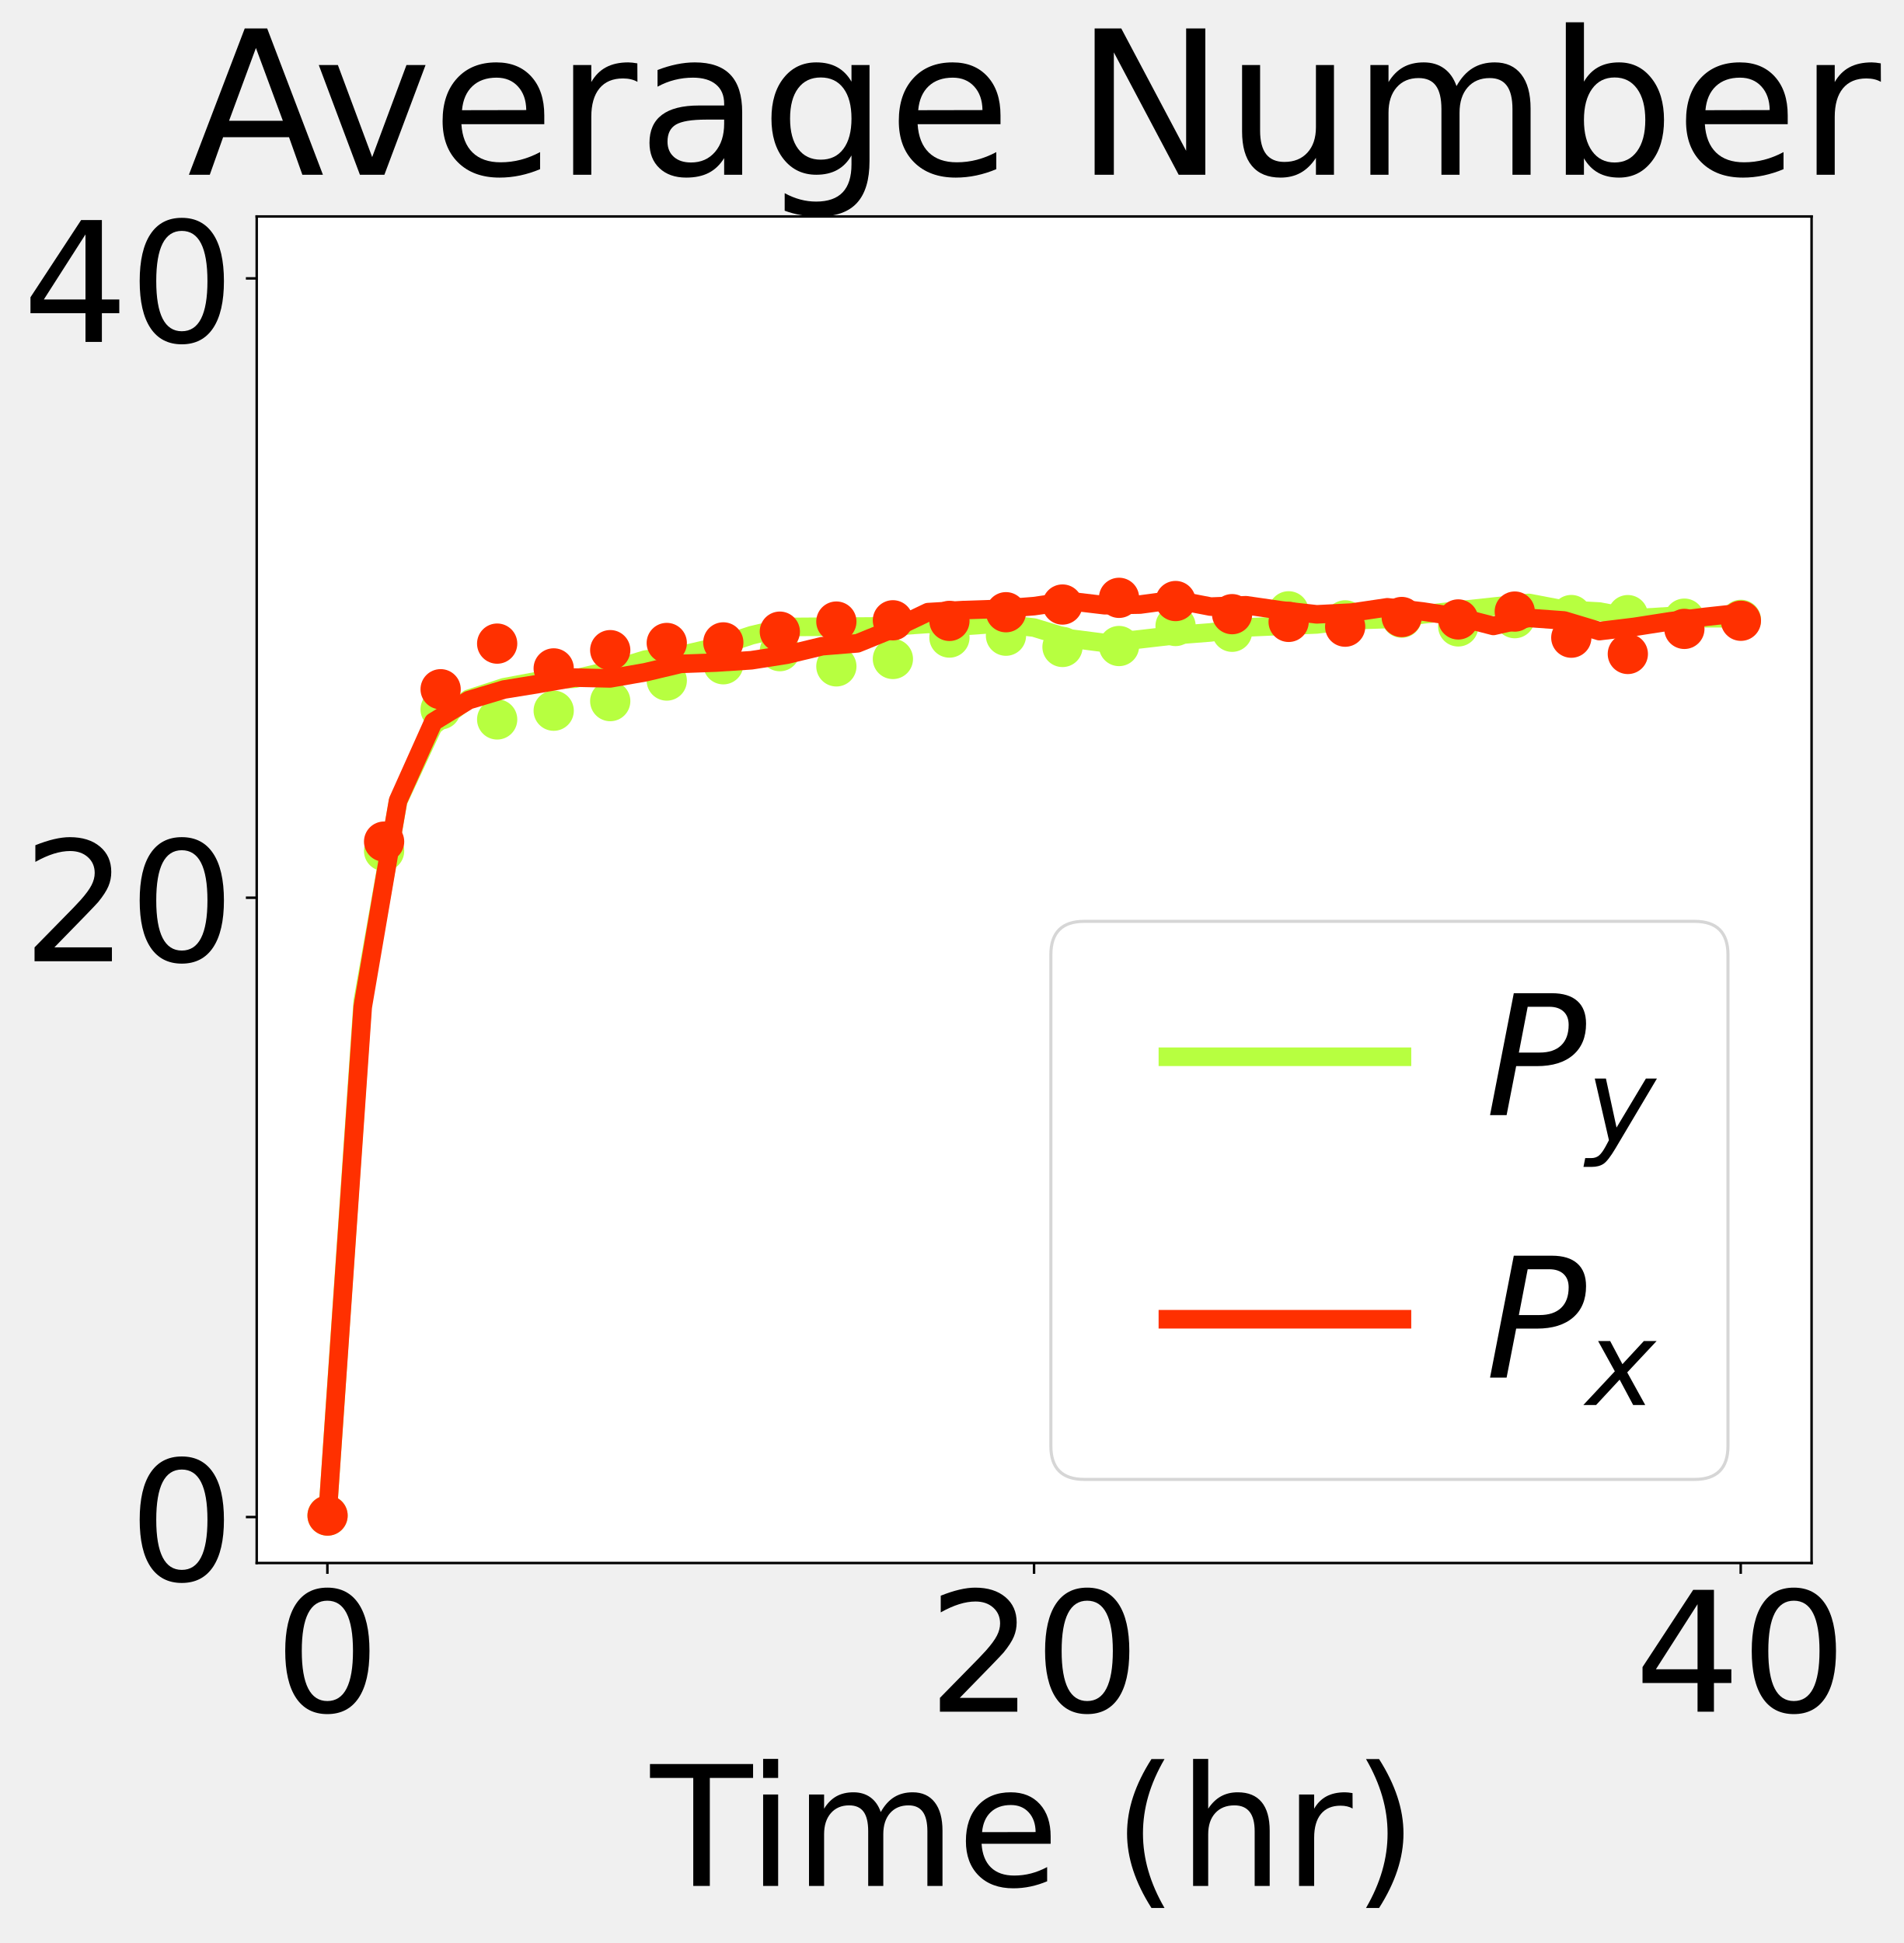
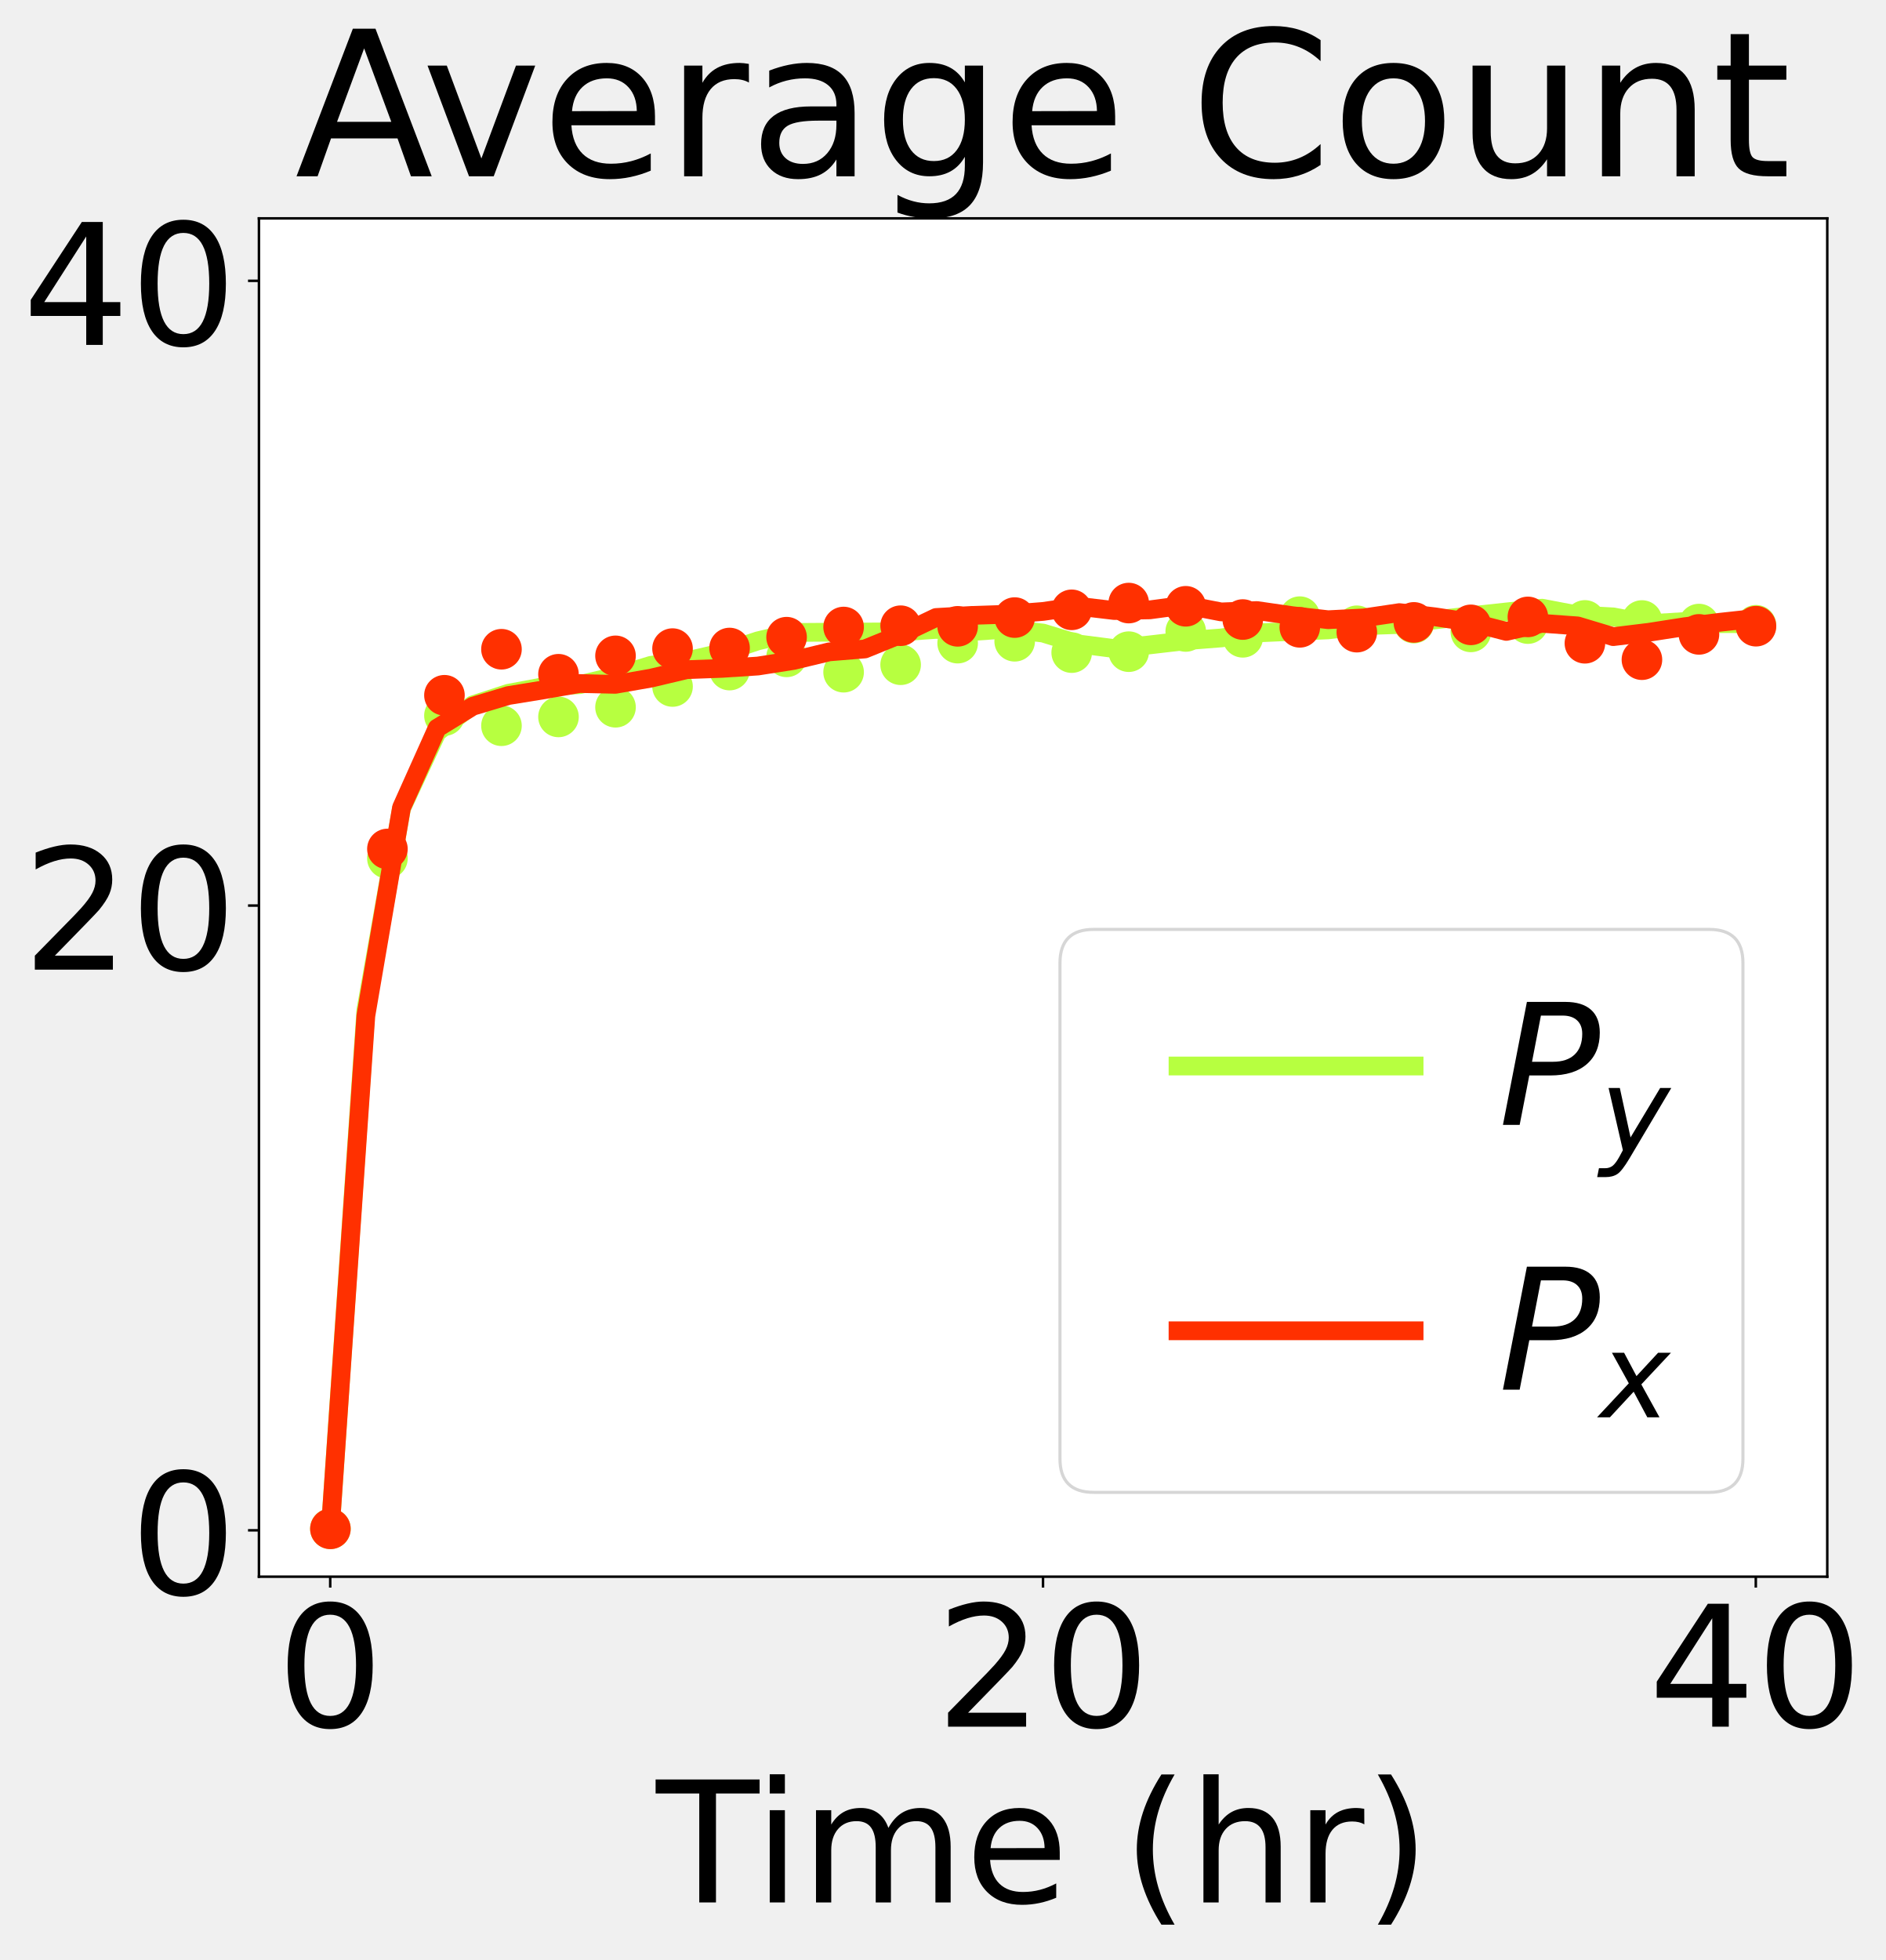
- <svg xmlns="http://www.w3.org/2000/svg" xmlns:xlink="http://www.w3.org/1999/xlink" height="627.518pt" version="1.1" viewBox="0 0 614.722 627.518" width="614.722pt">
+ <svg xmlns="http://www.w3.org/2000/svg" xmlns:xlink="http://www.w3.org/1999/xlink" height="627.518pt" version="1.1" viewBox="0 0 603.788 627.518" width="603.788pt">
  <defs>
    <style type="text/css">*{stroke-linecap:butt;stroke-linejoin:round;}</style>
  </defs>
  <g id="figure_1">
    <g id="patch_1">
-       <path d="M 0 627.518  L 614.722 627.518  L 614.722 0  L 0 0  z " style="fill:none;" />
+       <path d="M 0 627.518  L 603.788 627.518  L 603.788 0  L 0 0  z " style="fill:none;" />
    </g>
    <g id="axes_1">
      <g id="patch_2">
        <path d="M 82.915 504.794  L 585.115 504.794  L 585.115 69.914  L 82.915 69.914  z " style="fill:#ffffff;" />
      </g>
      <g id="matplotlib.axis_1">
        <g id="xtick_1">
          <g id="line2d_1">
            <defs>
-               <path d="M 0 0  L 0 3.5  " id="m47578019c1" style="stroke:#000000;stroke-width:0.8;" />
-             </defs>
-             <g>
-               <use style="stroke:#000000;stroke-width:0.8;" x="105.742" xlink:href="#m47578019c1" y="504.794" />
+               <path d="M 0 0  L 0 3.5  " id="mc4b5ff4f6b" style="stroke:#000000;stroke-width:0.8;" />
+             </defs>
+             <g>
+               <use style="stroke:#000000;stroke-width:0.8;" x="105.742" xlink:href="#mc4b5ff4f6b" y="504.794" />
            </g>
          </g>
          <g id="text_1">
            <g transform="translate(88.56352 552.8258)scale(0.54 -0.54)">
              <defs>
                <path d="M 31.781 66.406  Q 24.172 66.406 20.328 58.906  Q 16.5 51.422 16.5 36.375  Q 16.5 21.391 20.328 13.891  Q 24.172 6.391 31.781 6.391  Q 39.453 6.391 43.281 13.891  Q 47.125 21.391 47.125 36.375  Q 47.125 51.422 43.281 58.906  Q 39.453 66.406 31.781 66.406  z M 31.781 74.219  Q 44.047 74.219 50.516 64.516  Q 56.984 54.828 56.984 36.375  Q 56.984 17.969 50.516 8.266  Q 44.047 -1.422 31.781 -1.422  Q 19.531 -1.422 13.062 8.266  Q 6.594 17.969 6.594 36.375  Q 6.594 54.828 13.062 64.516  Q 19.531 74.219 31.781 74.219  z " id="DejaVuSans-48" />
              </defs>
              <use xlink:href="#DejaVuSans-48" />
            </g>
          </g>
        </g>
        <g id="xtick_2">
          <g id="line2d_2">
            <g>
-               <use style="stroke:#000000;stroke-width:0.8;" x="333.986" xlink:href="#m47578019c1" y="504.794" />
+               <use style="stroke:#000000;stroke-width:0.8;" x="333.986" xlink:href="#mc4b5ff4f6b" y="504.794" />
            </g>
          </g>
          <g id="text_2">
            <g transform="translate(299.629 552.8258)scale(0.54 -0.54)">
              <defs>
                <path d="M 19.188 8.297  L 53.609 8.297  L 53.609 0  L 7.328 0  L 7.328 8.297  Q 12.938 14.109 22.625 23.891  Q 32.328 33.688 34.812 36.531  Q 39.547 41.844 41.422 45.531  Q 43.312 49.219 43.312 52.781  Q 43.312 58.594 39.234 62.25  Q 35.156 65.922 28.609 65.922  Q 23.969 65.922 18.812 64.312  Q 13.672 62.703 7.812 59.422  L 7.812 69.391  Q 13.766 71.781 18.938 73  Q 24.125 74.219 28.422 74.219  Q 39.75 74.219 46.484 68.547  Q 53.219 62.891 53.219 53.422  Q 53.219 48.922 51.531 44.891  Q 49.859 40.875 45.406 35.406  Q 44.188 33.984 37.641 27.219  Q 31.109 20.453 19.188 8.297  z " id="DejaVuSans-50" />
              </defs>
              <use xlink:href="#DejaVuSans-50" />
              <use x="63.623" xlink:href="#DejaVuSans-48" />
            </g>
          </g>
        </g>
        <g id="xtick_3">
          <g id="line2d_3">
            <g>
-               <use style="stroke:#000000;stroke-width:0.8;" x="562.231" xlink:href="#m47578019c1" y="504.794" />
+               <use style="stroke:#000000;stroke-width:0.8;" x="562.231" xlink:href="#mc4b5ff4f6b" y="504.794" />
            </g>
          </g>
          <g id="text_3">
            <g transform="translate(527.8732 552.8258)scale(0.54 -0.54)">
              <defs>
                <path d="M 37.797 64.312  L 12.891 25.391  L 37.797 25.391  z M 35.203 72.906  L 47.609 72.906  L 47.609 25.391  L 58.016 25.391  L 58.016 17.188  L 47.609 17.188  L 47.609 0  L 37.797 0  L 37.797 17.188  L 4.891 17.188  L 4.891 26.703  z " id="DejaVuSans-52" />
              </defs>
              <use xlink:href="#DejaVuSans-52" />
              <use x="63.623" xlink:href="#DejaVuSans-48" />
            </g>
          </g>
        </g>
        <g id="text_4">
          <g transform="translate(210.0934 609.0877)scale(0.54 -0.54)">
            <defs>
              <path d="M -0.297 72.906  L 61.375 72.906  L 61.375 64.594  L 35.5 64.594  L 35.5 0  L 25.594 0  L 25.594 64.594  L -0.297 64.594  z " id="DejaVuSans-84" />
              <path d="M 9.422 54.688  L 18.406 54.688  L 18.406 0  L 9.422 0  z M 9.422 75.984  L 18.406 75.984  L 18.406 64.594  L 9.422 64.594  z " id="DejaVuSans-105" />
              <path d="M 52 44.188  Q 55.375 50.25 60.062 53.125  Q 64.75 56 71.094 56  Q 79.641 56 84.281 50.016  Q 88.922 44.047 88.922 33.016  L 88.922 0  L 79.891 0  L 79.891 32.719  Q 79.891 40.578 77.094 44.375  Q 74.312 48.188 68.609 48.188  Q 61.625 48.188 57.562 43.547  Q 53.516 38.922 53.516 30.906  L 53.516 0  L 44.484 0  L 44.484 32.719  Q 44.484 40.625 41.703 44.406  Q 38.922 48.188 33.109 48.188  Q 26.219 48.188 22.156 43.531  Q 18.109 38.875 18.109 30.906  L 18.109 0  L 9.078 0  L 9.078 54.688  L 18.109 54.688  L 18.109 46.188  Q 21.188 51.219 25.484 53.609  Q 29.781 56 35.688 56  Q 41.656 56 45.828 52.969  Q 50 49.953 52 44.188  z " id="DejaVuSans-109" />
              <path d="M 56.203 29.594  L 56.203 25.203  L 14.891 25.203  Q 15.484 15.922 20.484 11.062  Q 25.484 6.203 34.422 6.203  Q 39.594 6.203 44.453 7.469  Q 49.312 8.734 54.109 11.281  L 54.109 2.781  Q 49.266 0.734 44.188 -0.344  Q 39.109 -1.422 33.891 -1.422  Q 20.797 -1.422 13.156 6.188  Q 5.516 13.812 5.516 26.812  Q 5.516 40.234 12.766 48.109  Q 20.016 56 32.328 56  Q 43.359 56 49.781 48.891  Q 56.203 41.797 56.203 29.594  z M 47.219 32.234  Q 47.125 39.594 43.094 43.984  Q 39.062 48.391 32.422 48.391  Q 24.906 48.391 20.391 44.141  Q 15.875 39.891 15.188 32.172  z " id="DejaVuSans-101" />
              <path id="DejaVuSans-32" />
              <path d="M 31 75.875  Q 24.469 64.656 21.281 53.656  Q 18.109 42.672 18.109 31.391  Q 18.109 20.125 21.312 9.062  Q 24.516 -2 31 -13.188  L 23.188 -13.188  Q 15.875 -1.703 12.234 9.375  Q 8.594 20.453 8.594 31.391  Q 8.594 42.281 12.203 53.312  Q 15.828 64.359 23.188 75.875  z " id="DejaVuSans-40" />
              <path d="M 54.891 33.016  L 54.891 0  L 45.906 0  L 45.906 32.719  Q 45.906 40.484 42.875 44.328  Q 39.844 48.188 33.797 48.188  Q 26.516 48.188 22.312 43.547  Q 18.109 38.922 18.109 30.906  L 18.109 0  L 9.078 0  L 9.078 75.984  L 18.109 75.984  L 18.109 46.188  Q 21.344 51.125 25.703 53.562  Q 30.078 56 35.797 56  Q 45.219 56 50.047 50.172  Q 54.891 44.344 54.891 33.016  z " id="DejaVuSans-104" />
              <path d="M 41.109 46.297  Q 39.594 47.172 37.812 47.578  Q 36.031 48 33.891 48  Q 26.266 48 22.188 43.047  Q 18.109 38.094 18.109 28.812  L 18.109 0  L 9.078 0  L 9.078 54.688  L 18.109 54.688  L 18.109 46.188  Q 20.953 51.172 25.484 53.578  Q 30.031 56 36.531 56  Q 37.453 56 38.578 55.875  Q 39.703 55.766 41.062 55.516  z " id="DejaVuSans-114" />
              <path d="M 8.016 75.875  L 15.828 75.875  Q 23.141 64.359 26.781 53.312  Q 30.422 42.281 30.422 31.391  Q 30.422 20.453 26.781 9.375  Q 23.141 -1.703 15.828 -13.188  L 8.016 -13.188  Q 14.5 -2 17.703 9.062  Q 20.906 20.125 20.906 31.391  Q 20.906 42.672 17.703 53.656  Q 14.5 64.656 8.016 75.875  z " id="DejaVuSans-41" />
            </defs>
            <use xlink:href="#DejaVuSans-84" />
            <use x="57.959" xlink:href="#DejaVuSans-105" />
            <use x="85.742" xlink:href="#DejaVuSans-109" />
            <use x="183.154" xlink:href="#DejaVuSans-101" />
            <use x="244.678" xlink:href="#DejaVuSans-32" />
            <use x="276.465" xlink:href="#DejaVuSans-40" />
            <use x="315.479" xlink:href="#DejaVuSans-104" />
            <use x="378.857" xlink:href="#DejaVuSans-114" />
            <use x="419.971" xlink:href="#DejaVuSans-41" />
          </g>
        </g>
      </g>
      <g id="matplotlib.axis_2">
        <g id="ytick_1">
          <g id="line2d_4">
            <defs>
-               <path d="M 0 0  L -3.5 0  " id="me0e9a328c2" style="stroke:#000000;stroke-width:0.8;" />
-             </defs>
-             <g>
-               <use style="stroke:#000000;stroke-width:0.8;" x="82.915" xlink:href="#me0e9a328c2" y="489.951" />
+               <path d="M 0 0  L -3.5 0  " id="maf360fc97d" style="stroke:#000000;stroke-width:0.8;" />
+             </defs>
+             <g>
+               <use style="stroke:#000000;stroke-width:0.8;" x="82.915" xlink:href="#maf360fc97d" y="489.951" />
            </g>
          </g>
          <g id="text_5">
            <g transform="translate(41.5575 510.4665)scale(0.54 -0.54)">
              <use xlink:href="#DejaVuSans-48" />
            </g>
          </g>
        </g>
        <g id="ytick_2">
          <g id="line2d_5">
            <g>
-               <use style="stroke:#000000;stroke-width:0.8;" x="82.915" xlink:href="#me0e9a328c2" y="289.933" />
+               <use style="stroke:#000000;stroke-width:0.8;" x="82.915" xlink:href="#maf360fc97d" y="289.933" />
            </g>
          </g>
          <g id="text_6">
            <g transform="translate(7.2 310.4491)scale(0.54 -0.54)">
              <use xlink:href="#DejaVuSans-50" />
              <use x="63.623" xlink:href="#DejaVuSans-48" />
            </g>
          </g>
        </g>
        <g id="ytick_3">
          <g id="line2d_6">
            <g>
-               <use style="stroke:#000000;stroke-width:0.8;" x="82.915" xlink:href="#me0e9a328c2" y="89.916" />
+               <use style="stroke:#000000;stroke-width:0.8;" x="82.915" xlink:href="#maf360fc97d" y="89.916" />
            </g>
          </g>
          <g id="text_7">
            <g transform="translate(7.2 110.4318)scale(0.54 -0.54)">
              <use xlink:href="#DejaVuSans-52" />
              <use x="63.623" xlink:href="#DejaVuSans-48" />
            </g>
          </g>
        </g>
      </g>
      <g id="line2d_7">
-         <path clip-path="url(#p73ef4f848f)" d="M 105.742 489.951  L 117.154 323.494  L 128.567 258.828  L 139.979 234.381  L 151.391 225.688  L 162.803 221.957  L 174.216 219.822  L 185.628 219.195  L 197.04 216.494  L 208.452 213.014  L 219.864 211.604  L 231.277 208.966  L 242.689 205.176  L 254.101 202.491  L 265.513 202.413  L 276.925 202.358  L 288.338 202.278  L 299.75 201.506  L 311.162 202.193  L 322.574 201.391  L 333.986 202.681  L 345.399 206.184  L 356.811 207.649  L 368.223 206.461  L 379.635 205.136  L 391.048 204.243  L 402.46 202.643  L 413.872 202.143  L 425.284 201.663  L 436.696 200.311  L 448.109 199.938  L 459.521 198.453  L 470.933 197.15  L 482.345 195.925  L 493.757 194.72  L 505.17 196.89  L 516.582 197.503  L 527.994 199.693  L 539.406 198.99  L 550.818 199.656  L 562.231 199.693  " style="fill:none;stroke:#b7ff40;stroke-linecap:square;stroke-width:6;" />
+         <path clip-path="url(#p587851366c)" d="M 105.742 489.951  L 117.154 323.494  L 128.567 258.828  L 139.979 234.381  L 151.391 225.688  L 162.803 221.957  L 174.216 219.822  L 185.628 219.195  L 197.04 216.494  L 208.452 213.014  L 219.864 211.604  L 231.277 208.966  L 242.689 205.176  L 254.101 202.491  L 265.513 202.413  L 276.925 202.358  L 288.338 202.278  L 299.75 201.506  L 311.162 202.193  L 322.574 201.391  L 333.986 202.681  L 345.399 206.184  L 356.811 207.649  L 368.223 206.461  L 379.635 205.136  L 391.048 204.243  L 402.46 202.643  L 413.872 202.143  L 425.284 201.663  L 436.696 200.311  L 448.109 199.938  L 459.521 198.453  L 470.933 197.15  L 482.345 195.925  L 493.757 194.72  L 505.17 196.89  L 516.582 197.503  L 527.994 199.693  L 539.406 198.99  L 550.818 199.656  L 562.231 199.693  " style="fill:none;stroke:#b7ff40;stroke-linecap:square;stroke-width:6;" />
      </g>
      <g id="line2d_8">
        <defs>
-           <path d="M 0 6  C 1.591 6 3.117 5.368 4.243 4.243  C 5.368 3.117 6 1.591 6 0  C 6 -1.591 5.368 -3.117 4.243 -4.243  C 3.117 -5.368 1.591 -6 0 -6  C -1.591 -6 -3.117 -5.368 -4.243 -4.243  C -5.368 -3.117 -6 -1.591 -6 0  C -6 1.591 -5.368 3.117 -4.243 4.243  C -3.117 5.368 -1.591 6 0 6  z " id="m57b7e0a27f" style="stroke:#b7ff40;" />
+           <path d="M 0 6  C 1.591 6 3.117 5.368 4.243 4.243  C 5.368 3.117 6 1.591 6 0  C 6 -1.591 5.368 -3.117 4.243 -4.243  C 3.117 -5.368 1.591 -6 0 -6  C -1.591 -6 -3.117 -5.368 -4.243 -4.243  C -5.368 -3.117 -6 -1.591 -6 0  C -6 1.591 -5.368 3.117 -4.243 4.243  C -3.117 5.368 -1.591 6 0 6  z " id="md2cd113897" style="stroke:#b7ff40;" />
        </defs>
-         <g clip-path="url(#p73ef4f848f)">
-           <use style="fill:#b7ff40;stroke:#b7ff40;" x="105.799" xlink:href="#m57b7e0a27f" y="489.456" />
-           <use style="fill:#b7ff40;stroke:#b7ff40;" x="124.059" xlink:href="#m57b7e0a27f" y="274.833" />
-           <use style="fill:#b7ff40;stroke:#b7ff40;" x="142.318" xlink:href="#m57b7e0a27f" y="229.107" />
-           <use style="fill:#b7ff40;stroke:#b7ff40;" x="160.578" xlink:href="#m57b7e0a27f" y="232.353" />
-           <use style="fill:#b7ff40;stroke:#b7ff40;" x="178.837" xlink:href="#m57b7e0a27f" y="229.529" />
-           <use style="fill:#b7ff40;stroke:#b7ff40;" x="197.097" xlink:href="#m57b7e0a27f" y="226.434" />
-           <use style="fill:#b7ff40;stroke:#b7ff40;" x="215.357" xlink:href="#m57b7e0a27f" y="219.79" />
-           <use style="fill:#b7ff40;stroke:#b7ff40;" x="233.616" xlink:href="#m57b7e0a27f" y="214.534" />
-           <use style="fill:#b7ff40;stroke:#b7ff40;" x="251.876" xlink:href="#m57b7e0a27f" y="210.3" />
-           <use style="fill:#b7ff40;stroke:#b7ff40;" x="270.135" xlink:href="#m57b7e0a27f" y="215.213" />
-           <use style="fill:#b7ff40;stroke:#b7ff40;" x="288.395" xlink:href="#m57b7e0a27f" y="212.82" />
-           <use style="fill:#b7ff40;stroke:#b7ff40;" x="306.654" xlink:href="#m57b7e0a27f" y="205.91" />
-           <use style="fill:#b7ff40;stroke:#b7ff40;" x="324.914" xlink:href="#m57b7e0a27f" y="205.307" />
-           <use style="fill:#b7ff40;stroke:#b7ff40;" x="343.173" xlink:href="#m57b7e0a27f" y="208.943" />
-           <use style="fill:#b7ff40;stroke:#b7ff40;" x="361.433" xlink:href="#m57b7e0a27f" y="208.642" />
-           <use style="fill:#b7ff40;stroke:#b7ff40;" x="379.692" xlink:href="#m57b7e0a27f" y="202.171" />
-           <use style="fill:#b7ff40;stroke:#b7ff40;" x="397.952" xlink:href="#m57b7e0a27f" y="204.038" />
-           <use style="fill:#b7ff40;stroke:#b7ff40;" x="416.211" xlink:href="#m57b7e0a27f" y="197.433" />
-           <use style="fill:#b7ff40;stroke:#b7ff40;" x="434.471" xlink:href="#m57b7e0a27f" y="200.355" />
-           <use style="fill:#b7ff40;stroke:#b7ff40;" x="452.731" xlink:href="#m57b7e0a27f" y="199.48" />
-           <use style="fill:#b7ff40;stroke:#b7ff40;" x="470.99" xlink:href="#m57b7e0a27f" y="202.306" />
-           <use style="fill:#b7ff40;stroke:#b7ff40;" x="489.25" xlink:href="#m57b7e0a27f" y="199.645" />
-           <use style="fill:#b7ff40;stroke:#b7ff40;" x="507.509" xlink:href="#m57b7e0a27f" y="198.639" />
-           <use style="fill:#b7ff40;stroke:#b7ff40;" x="525.769" xlink:href="#m57b7e0a27f" y="198.666" />
-           <use style="fill:#b7ff40;stroke:#b7ff40;" x="544.028" xlink:href="#m57b7e0a27f" y="199.803" />
-           <use style="fill:#b7ff40;stroke:#b7ff40;" x="562.288" xlink:href="#m57b7e0a27f" y="200.196" />
+         <g clip-path="url(#p587851366c)">
+           <use style="fill:#b7ff40;stroke:#b7ff40;" x="105.799" xlink:href="#md2cd113897" y="489.456" />
+           <use style="fill:#b7ff40;stroke:#b7ff40;" x="124.059" xlink:href="#md2cd113897" y="274.833" />
+           <use style="fill:#b7ff40;stroke:#b7ff40;" x="142.318" xlink:href="#md2cd113897" y="229.107" />
+           <use style="fill:#b7ff40;stroke:#b7ff40;" x="160.578" xlink:href="#md2cd113897" y="232.353" />
+           <use style="fill:#b7ff40;stroke:#b7ff40;" x="178.837" xlink:href="#md2cd113897" y="229.529" />
+           <use style="fill:#b7ff40;stroke:#b7ff40;" x="197.097" xlink:href="#md2cd113897" y="226.434" />
+           <use style="fill:#b7ff40;stroke:#b7ff40;" x="215.357" xlink:href="#md2cd113897" y="219.79" />
+           <use style="fill:#b7ff40;stroke:#b7ff40;" x="233.616" xlink:href="#md2cd113897" y="214.534" />
+           <use style="fill:#b7ff40;stroke:#b7ff40;" x="251.876" xlink:href="#md2cd113897" y="210.3" />
+           <use style="fill:#b7ff40;stroke:#b7ff40;" x="270.135" xlink:href="#md2cd113897" y="215.213" />
+           <use style="fill:#b7ff40;stroke:#b7ff40;" x="288.395" xlink:href="#md2cd113897" y="212.82" />
+           <use style="fill:#b7ff40;stroke:#b7ff40;" x="306.654" xlink:href="#md2cd113897" y="205.91" />
+           <use style="fill:#b7ff40;stroke:#b7ff40;" x="324.914" xlink:href="#md2cd113897" y="205.307" />
+           <use style="fill:#b7ff40;stroke:#b7ff40;" x="343.173" xlink:href="#md2cd113897" y="208.943" />
+           <use style="fill:#b7ff40;stroke:#b7ff40;" x="361.433" xlink:href="#md2cd113897" y="208.642" />
+           <use style="fill:#b7ff40;stroke:#b7ff40;" x="379.692" xlink:href="#md2cd113897" y="202.171" />
+           <use style="fill:#b7ff40;stroke:#b7ff40;" x="397.952" xlink:href="#md2cd113897" y="204.038" />
+           <use style="fill:#b7ff40;stroke:#b7ff40;" x="416.211" xlink:href="#md2cd113897" y="197.433" />
+           <use style="fill:#b7ff40;stroke:#b7ff40;" x="434.471" xlink:href="#md2cd113897" y="200.355" />
+           <use style="fill:#b7ff40;stroke:#b7ff40;" x="452.731" xlink:href="#md2cd113897" y="199.48" />
+           <use style="fill:#b7ff40;stroke:#b7ff40;" x="470.99" xlink:href="#md2cd113897" y="202.306" />
+           <use style="fill:#b7ff40;stroke:#b7ff40;" x="489.25" xlink:href="#md2cd113897" y="199.645" />
+           <use style="fill:#b7ff40;stroke:#b7ff40;" x="507.509" xlink:href="#md2cd113897" y="198.639" />
+           <use style="fill:#b7ff40;stroke:#b7ff40;" x="525.769" xlink:href="#md2cd113897" y="198.666" />
+           <use style="fill:#b7ff40;stroke:#b7ff40;" x="544.028" xlink:href="#md2cd113897" y="199.803" />
+           <use style="fill:#b7ff40;stroke:#b7ff40;" x="562.288" xlink:href="#md2cd113897" y="200.196" />
        </g>
      </g>
      <g id="line2d_9">
-         <path clip-path="url(#p73ef4f848f)" d="M 105.742 489.951  L 117.154 325.204  L 128.567 258.586  L 139.979 233.126  L 151.391 226.113  L 162.803 222.685  L 174.216 220.835  L 185.628 218.835  L 197.04 219.102  L 208.452 217.115  L 219.864 214.402  L 231.277 213.987  L 242.689 213.239  L 254.101 211.454  L 265.513 208.706  L 276.925 207.776  L 288.338 203.136  L 299.75 197.698  L 311.162 197.033  L 322.574 196.663  L 333.986 195.758  L 345.399 194.12  L 356.811 195.468  L 368.223 195.248  L 379.635 193.71  L 391.048 195.915  L 402.46 195.473  L 413.872 197.123  L 425.284 198.41  L 436.696 197.83  L 448.109 196.135  L 459.521 197.488  L 470.933 199.218  L 482.345 202.151  L 493.757 199.561  L 505.17 200.388  L 516.582 203.826  L 527.994 202.436  L 539.406 200.656  L 550.818 199.218  L 562.231 197.98  " style="fill:none;stroke:#ff3000;stroke-linecap:square;stroke-width:6;" />
+         <path clip-path="url(#p587851366c)" d="M 105.742 489.951  L 117.154 325.204  L 128.567 258.586  L 139.979 233.126  L 151.391 226.113  L 162.803 222.685  L 174.216 220.835  L 185.628 218.835  L 197.04 219.102  L 208.452 217.115  L 219.864 214.402  L 231.277 213.987  L 242.689 213.239  L 254.101 211.454  L 265.513 208.706  L 276.925 207.776  L 288.338 203.136  L 299.75 197.698  L 311.162 197.033  L 322.574 196.663  L 333.986 195.758  L 345.399 194.12  L 356.811 195.468  L 368.223 195.248  L 379.635 193.71  L 391.048 195.915  L 402.46 195.473  L 413.872 197.123  L 425.284 198.41  L 436.696 197.83  L 448.109 196.135  L 459.521 197.488  L 470.933 199.218  L 482.345 202.151  L 493.757 199.561  L 505.17 200.388  L 516.582 203.826  L 527.994 202.436  L 539.406 200.656  L 550.818 199.218  L 562.231 197.98  " style="fill:none;stroke:#ff3000;stroke-linecap:square;stroke-width:6;" />
      </g>
      <g id="line2d_10">
        <defs>
-           <path d="M 0 6  C 1.591 6 3.117 5.368 4.243 4.243  C 5.368 3.117 6 1.591 6 0  C 6 -1.591 5.368 -3.117 4.243 -4.243  C 3.117 -5.368 1.591 -6 0 -6  C -1.591 -6 -3.117 -5.368 -4.243 -4.243  C -5.368 -3.117 -6 -1.591 -6 0  C -6 1.591 -5.368 3.117 -4.243 4.243  C -3.117 5.368 -1.591 6 0 6  z " id="m2665bc1323" style="stroke:#ff3000;" />
+           <path d="M 0 6  C 1.591 6 3.117 5.368 4.243 4.243  C 5.368 3.117 6 1.591 6 0  C 6 -1.591 5.368 -3.117 4.243 -4.243  C 3.117 -5.368 1.591 -6 0 -6  C -1.591 -6 -3.117 -5.368 -4.243 -4.243  C -5.368 -3.117 -6 -1.591 -6 0  C -6 1.591 -5.368 3.117 -4.243 4.243  C -3.117 5.368 -1.591 6 0 6  z " id="m8ddb14fc9f" style="stroke:#ff3000;" />
        </defs>
-         <g clip-path="url(#p73ef4f848f)">
-           <use style="fill:#ff3000;stroke:#ff3000;" x="105.799" xlink:href="#m2665bc1323" y="489.478" />
-           <use style="fill:#ff3000;stroke:#ff3000;" x="124.059" xlink:href="#m2665bc1323" y="271.809" />
-           <use style="fill:#ff3000;stroke:#ff3000;" x="142.318" xlink:href="#m2665bc1323" y="222.599" />
-           <use style="fill:#ff3000;stroke:#ff3000;" x="160.578" xlink:href="#m2665bc1323" y="207.864" />
-           <use style="fill:#ff3000;stroke:#ff3000;" x="178.837" xlink:href="#m2665bc1323" y="215.871" />
-           <use style="fill:#ff3000;stroke:#ff3000;" x="197.097" xlink:href="#m2665bc1323" y="209.978" />
-           <use style="fill:#ff3000;stroke:#ff3000;" x="215.357" xlink:href="#m2665bc1323" y="207.659" />
-           <use style="fill:#ff3000;stroke:#ff3000;" x="233.616" xlink:href="#m2665bc1323" y="207.472" />
-           <use style="fill:#ff3000;stroke:#ff3000;" x="251.876" xlink:href="#m2665bc1323" y="204.004" />
-           <use style="fill:#ff3000;stroke:#ff3000;" x="270.135" xlink:href="#m2665bc1323" y="200.746" />
-           <use style="fill:#ff3000;stroke:#ff3000;" x="288.395" xlink:href="#m2665bc1323" y="200.334" />
-           <use style="fill:#ff3000;stroke:#ff3000;" x="306.654" xlink:href="#m2665bc1323" y="200.527" />
-           <use style="fill:#ff3000;stroke:#ff3000;" x="324.914" xlink:href="#m2665bc1323" y="197.726" />
-           <use style="fill:#ff3000;stroke:#ff3000;" x="343.173" xlink:href="#m2665bc1323" y="195.242" />
-           <use style="fill:#ff3000;stroke:#ff3000;" x="361.433" xlink:href="#m2665bc1323" y="193.08" />
-           <use style="fill:#ff3000;stroke:#ff3000;" x="379.692" xlink:href="#m2665bc1323" y="194.114" />
-           <use style="fill:#ff3000;stroke:#ff3000;" x="397.952" xlink:href="#m2665bc1323" y="198.355" />
-           <use style="fill:#ff3000;stroke:#ff3000;" x="416.211" xlink:href="#m2665bc1323" y="200.846" />
-           <use style="fill:#ff3000;stroke:#ff3000;" x="434.471" xlink:href="#m2665bc1323" y="202.392" />
-           <use style="fill:#ff3000;stroke:#ff3000;" x="452.731" xlink:href="#m2665bc1323" y="199.271" />
-           <use style="fill:#ff3000;stroke:#ff3000;" x="470.99" xlink:href="#m2665bc1323" y="200.058" />
-           <use style="fill:#ff3000;stroke:#ff3000;" x="489.25" xlink:href="#m2665bc1323" y="197.516" />
-           <use style="fill:#ff3000;stroke:#ff3000;" x="507.509" xlink:href="#m2665bc1323" y="205.947" />
-           <use style="fill:#ff3000;stroke:#ff3000;" x="525.769" xlink:href="#m2665bc1323" y="211.206" />
-           <use style="fill:#ff3000;stroke:#ff3000;" x="544.028" xlink:href="#m2665bc1323" y="203.108" />
-           <use style="fill:#ff3000;stroke:#ff3000;" x="562.288" xlink:href="#m2665bc1323" y="200.484" />
+         <g clip-path="url(#p587851366c)">
+           <use style="fill:#ff3000;stroke:#ff3000;" x="105.799" xlink:href="#m8ddb14fc9f" y="489.478" />
+           <use style="fill:#ff3000;stroke:#ff3000;" x="124.059" xlink:href="#m8ddb14fc9f" y="271.809" />
+           <use style="fill:#ff3000;stroke:#ff3000;" x="142.318" xlink:href="#m8ddb14fc9f" y="222.599" />
+           <use style="fill:#ff3000;stroke:#ff3000;" x="160.578" xlink:href="#m8ddb14fc9f" y="207.864" />
+           <use style="fill:#ff3000;stroke:#ff3000;" x="178.837" xlink:href="#m8ddb14fc9f" y="215.871" />
+           <use style="fill:#ff3000;stroke:#ff3000;" x="197.097" xlink:href="#m8ddb14fc9f" y="209.978" />
+           <use style="fill:#ff3000;stroke:#ff3000;" x="215.357" xlink:href="#m8ddb14fc9f" y="207.659" />
+           <use style="fill:#ff3000;stroke:#ff3000;" x="233.616" xlink:href="#m8ddb14fc9f" y="207.472" />
+           <use style="fill:#ff3000;stroke:#ff3000;" x="251.876" xlink:href="#m8ddb14fc9f" y="204.004" />
+           <use style="fill:#ff3000;stroke:#ff3000;" x="270.135" xlink:href="#m8ddb14fc9f" y="200.746" />
+           <use style="fill:#ff3000;stroke:#ff3000;" x="288.395" xlink:href="#m8ddb14fc9f" y="200.334" />
+           <use style="fill:#ff3000;stroke:#ff3000;" x="306.654" xlink:href="#m8ddb14fc9f" y="200.527" />
+           <use style="fill:#ff3000;stroke:#ff3000;" x="324.914" xlink:href="#m8ddb14fc9f" y="197.726" />
+           <use style="fill:#ff3000;stroke:#ff3000;" x="343.173" xlink:href="#m8ddb14fc9f" y="195.242" />
+           <use style="fill:#ff3000;stroke:#ff3000;" x="361.433" xlink:href="#m8ddb14fc9f" y="193.08" />
+           <use style="fill:#ff3000;stroke:#ff3000;" x="379.692" xlink:href="#m8ddb14fc9f" y="194.114" />
+           <use style="fill:#ff3000;stroke:#ff3000;" x="397.952" xlink:href="#m8ddb14fc9f" y="198.355" />
+           <use style="fill:#ff3000;stroke:#ff3000;" x="416.211" xlink:href="#m8ddb14fc9f" y="200.846" />
+           <use style="fill:#ff3000;stroke:#ff3000;" x="434.471" xlink:href="#m8ddb14fc9f" y="202.392" />
+           <use style="fill:#ff3000;stroke:#ff3000;" x="452.731" xlink:href="#m8ddb14fc9f" y="199.271" />
+           <use style="fill:#ff3000;stroke:#ff3000;" x="470.99" xlink:href="#m8ddb14fc9f" y="200.058" />
+           <use style="fill:#ff3000;stroke:#ff3000;" x="489.25" xlink:href="#m8ddb14fc9f" y="197.516" />
+           <use style="fill:#ff3000;stroke:#ff3000;" x="507.509" xlink:href="#m8ddb14fc9f" y="205.947" />
+           <use style="fill:#ff3000;stroke:#ff3000;" x="525.769" xlink:href="#m8ddb14fc9f" y="211.206" />
+           <use style="fill:#ff3000;stroke:#ff3000;" x="544.028" xlink:href="#m8ddb14fc9f" y="203.108" />
+           <use style="fill:#ff3000;stroke:#ff3000;" x="562.288" xlink:href="#m8ddb14fc9f" y="200.484" />
        </g>
      </g>
      <g id="patch_3">
        <path d="M 82.915 504.794  L 82.915 69.914  " style="fill:none;stroke:#000000;stroke-linecap:square;stroke-linejoin:miter;stroke-width:0.8;" />
      </g>
      <g id="patch_4">
        <path d="M 585.115 504.794  L 585.115 69.914  " style="fill:none;stroke:#000000;stroke-linecap:square;stroke-linejoin:miter;stroke-width:0.8;" />
      </g>
      <g id="patch_5">
        <path d="M 82.915 504.794  L 585.115 504.794  " style="fill:none;stroke:#000000;stroke-linecap:square;stroke-linejoin:miter;stroke-width:0.8;" />
      </g>
      <g id="patch_6">
        <path d="M 82.915 69.914  L 585.115 69.914  " style="fill:none;stroke:#000000;stroke-linecap:square;stroke-linejoin:miter;stroke-width:0.8;" />
      </g>
      <g id="text_8">
-         <g transform="translate(60.50838 56.43787)scale(0.648 -0.648)">
+         <g transform="translate(94.44737 56.43787)scale(0.648 -0.648)">
          <defs>
            <path d="M 34.188 63.188  L 20.797 26.906  L 47.609 26.906  z M 28.609 72.906  L 39.797 72.906  L 67.578 0  L 57.328 0  L 50.688 18.703  L 17.828 18.703  L 11.188 0  L 0.781 0  z " id="DejaVuSans-65" />
            <path d="M 2.984 54.688  L 12.5 54.688  L 29.594 8.797  L 46.688 54.688  L 56.203 54.688  L 35.688 0  L 23.484 0  z " id="DejaVuSans-118" />
            <path d="M 34.281 27.484  Q 23.391 27.484 19.188 25  Q 14.984 22.516 14.984 16.5  Q 14.984 11.719 18.141 8.906  Q 21.297 6.109 26.703 6.109  Q 34.188 6.109 38.703 11.406  Q 43.219 16.703 43.219 25.484  L 43.219 27.484  z M 52.203 31.203  L 52.203 0  L 43.219 0  L 43.219 8.297  Q 40.141 3.328 35.547 0.953  Q 30.953 -1.422 24.312 -1.422  Q 15.922 -1.422 10.953 3.297  Q 6 8.016 6 15.922  Q 6 25.141 12.172 29.828  Q 18.359 34.516 30.609 34.516  L 43.219 34.516  L 43.219 35.406  Q 43.219 41.609 39.141 45  Q 35.062 48.391 27.688 48.391  Q 23 48.391 18.547 47.266  Q 14.109 46.141 10.016 43.891  L 10.016 52.203  Q 14.938 54.109 19.578 55.047  Q 24.219 56 28.609 56  Q 40.484 56 46.344 49.844  Q 52.203 43.703 52.203 31.203  z " id="DejaVuSans-97" />
            <path d="M 45.406 27.984  Q 45.406 37.75 41.375 43.109  Q 37.359 48.484 30.078 48.484  Q 22.859 48.484 18.828 43.109  Q 14.797 37.75 14.797 27.984  Q 14.797 18.266 18.828 12.891  Q 22.859 7.516 30.078 7.516  Q 37.359 7.516 41.375 12.891  Q 45.406 18.266 45.406 27.984  z M 54.391 6.781  Q 54.391 -7.172 48.188 -13.984  Q 42 -20.797 29.203 -20.797  Q 24.469 -20.797 20.266 -20.094  Q 16.062 -19.391 12.109 -17.922  L 12.109 -9.188  Q 16.062 -11.328 19.922 -12.344  Q 23.781 -13.375 27.781 -13.375  Q 36.625 -13.375 41.016 -8.766  Q 45.406 -4.156 45.406 5.172  L 45.406 9.625  Q 42.625 4.781 38.281 2.391  Q 33.938 0 27.875 0  Q 17.828 0 11.672 7.656  Q 5.516 15.328 5.516 27.984  Q 5.516 40.672 11.672 48.328  Q 17.828 56 27.875 56  Q 33.938 56 38.281 53.609  Q 42.625 51.219 45.406 46.391  L 45.406 54.688  L 54.391 54.688  z " id="DejaVuSans-103" />
-             <path d="M 9.812 72.906  L 23.094 72.906  L 55.422 11.922  L 55.422 72.906  L 64.984 72.906  L 64.984 0  L 51.703 0  L 19.391 60.984  L 19.391 0  L 9.812 0  z " id="DejaVuSans-78" />
+             <path d="M 64.406 67.281  L 64.406 56.891  Q 59.422 61.531 53.781 63.812  Q 48.141 66.109 41.797 66.109  Q 29.297 66.109 22.656 58.469  Q 16.016 50.828 16.016 36.375  Q 16.016 21.969 22.656 14.328  Q 29.297 6.688 41.797 6.688  Q 48.141 6.688 53.781 8.984  Q 59.422 11.281 64.406 15.922  L 64.406 5.609  Q 59.234 2.094 53.438 0.328  Q 47.656 -1.422 41.219 -1.422  Q 24.656 -1.422 15.125 8.703  Q 5.609 18.844 5.609 36.375  Q 5.609 53.953 15.125 64.078  Q 24.656 74.219 41.219 74.219  Q 47.75 74.219 53.531 72.484  Q 59.328 70.75 64.406 67.281  z " id="DejaVuSans-67" />
+             <path d="M 30.609 48.391  Q 23.391 48.391 19.188 42.75  Q 14.984 37.109 14.984 27.297  Q 14.984 17.484 19.156 11.844  Q 23.344 6.203 30.609 6.203  Q 37.797 6.203 41.984 11.859  Q 46.188 17.531 46.188 27.297  Q 46.188 37.016 41.984 42.703  Q 37.797 48.391 30.609 48.391  z M 30.609 56  Q 42.328 56 49.016 48.375  Q 55.719 40.766 55.719 27.297  Q 55.719 13.875 49.016 6.219  Q 42.328 -1.422 30.609 -1.422  Q 18.844 -1.422 12.172 6.219  Q 5.516 13.875 5.516 27.297  Q 5.516 40.766 12.172 48.375  Q 18.844 56 30.609 56  z " id="DejaVuSans-111" />
            <path d="M 8.5 21.578  L 8.5 54.688  L 17.484 54.688  L 17.484 21.922  Q 17.484 14.156 20.5 10.266  Q 23.531 6.391 29.594 6.391  Q 36.859 6.391 41.078 11.031  Q 45.312 15.672 45.312 23.688  L 45.312 54.688  L 54.297 54.688  L 54.297 0  L 45.312 0  L 45.312 8.406  Q 42.047 3.422 37.719 1  Q 33.406 -1.422 27.688 -1.422  Q 18.266 -1.422 13.375 4.438  Q 8.5 10.297 8.5 21.578  z M 31.109 56  z " id="DejaVuSans-117" />
-             <path d="M 48.688 27.297  Q 48.688 37.203 44.609 42.844  Q 40.531 48.484 33.406 48.484  Q 26.266 48.484 22.188 42.844  Q 18.109 37.203 18.109 27.297  Q 18.109 17.391 22.188 11.75  Q 26.266 6.109 33.406 6.109  Q 40.531 6.109 44.609 11.75  Q 48.688 17.391 48.688 27.297  z M 18.109 46.391  Q 20.953 51.266 25.266 53.625  Q 29.594 56 35.594 56  Q 45.562 56 51.781 48.094  Q 58.016 40.188 58.016 27.297  Q 58.016 14.406 51.781 6.484  Q 45.562 -1.422 35.594 -1.422  Q 29.594 -1.422 25.266 0.953  Q 20.953 3.328 18.109 8.203  L 18.109 0  L 9.078 0  L 9.078 75.984  L 18.109 75.984  z " id="DejaVuSans-98" />
+             <path d="M 54.891 33.016  L 54.891 0  L 45.906 0  L 45.906 32.719  Q 45.906 40.484 42.875 44.328  Q 39.844 48.188 33.797 48.188  Q 26.516 48.188 22.312 43.547  Q 18.109 38.922 18.109 30.906  L 18.109 0  L 9.078 0  L 9.078 54.688  L 18.109 54.688  L 18.109 46.188  Q 21.344 51.125 25.703 53.562  Q 30.078 56 35.797 56  Q 45.219 56 50.047 50.172  Q 54.891 44.344 54.891 33.016  z " id="DejaVuSans-110" />
+             <path d="M 18.312 70.219  L 18.312 54.688  L 36.812 54.688  L 36.812 47.703  L 18.312 47.703  L 18.312 18.016  Q 18.312 11.328 20.141 9.422  Q 21.969 7.516 27.594 7.516  L 36.812 7.516  L 36.812 0  L 27.594 0  Q 17.188 0 13.234 3.875  Q 9.281 7.766 9.281 18.016  L 9.281 47.703  L 2.688 47.703  L 2.688 54.688  L 9.281 54.688  L 9.281 70.219  z " id="DejaVuSans-116" />
          </defs>
          <use xlink:href="#DejaVuSans-65" />
          <use x="62.533" xlink:href="#DejaVuSans-118" />
          <use x="121.713" xlink:href="#DejaVuSans-101" />
          <use x="183.236" xlink:href="#DejaVuSans-114" />
          <use x="224.35" xlink:href="#DejaVuSans-97" />
          <use x="285.629" xlink:href="#DejaVuSans-103" />
          <use x="349.105" xlink:href="#DejaVuSans-101" />
          <use x="410.629" xlink:href="#DejaVuSans-32" />
-           <use x="442.416" xlink:href="#DejaVuSans-78" />
-           <use x="517.221" xlink:href="#DejaVuSans-117" />
-           <use x="580.6" xlink:href="#DejaVuSans-109" />
-           <use x="678.012" xlink:href="#DejaVuSans-98" />
-           <use x="741.488" xlink:href="#DejaVuSans-101" />
-           <use x="803.012" xlink:href="#DejaVuSans-114" />
+           <use x="442.416" xlink:href="#DejaVuSans-67" />
+           <use x="512.24" xlink:href="#DejaVuSans-111" />
+           <use x="573.422" xlink:href="#DejaVuSans-117" />
+           <use x="636.801" xlink:href="#DejaVuSans-110" />
+           <use x="700.18" xlink:href="#DejaVuSans-116" />
        </g>
      </g>
      <g id="legend_1">
        <g id="patch_7">
          <path d="M 350.215 477.794  L 547.315 477.794  Q 558.115 477.794 558.115 466.994  L 558.115 308.361  Q 558.115 297.561 547.315 297.561  L 350.215 297.561  Q 339.415 297.561 339.415 308.361  L 339.415 466.994  Q 339.415 477.794 350.215 477.794  z " style="fill:#ffffff;opacity:0.8;stroke:#cccccc;stroke-linejoin:miter;" />
        </g>
        <g id="line2d_11">
          <path d="M 377.215 341.292  L 452.815 341.292  " style="fill:none;stroke:#b7ff40;stroke-linecap:square;stroke-width:6;" />
        </g>
        <g id="line2d_12" />
        <g id="text_9">
          <g transform="translate(479.815 360.1924)scale(0.54 -0.54)">
            <defs>
              <path d="M 16.891 72.906  L 39.703 72.906  Q 49.656 72.906 54.875 68.266  Q 60.109 63.625 60.109 54.688  Q 60.109 42.672 52.391 35.984  Q 44.672 29.297 30.719 29.297  L 18.312 29.297  L 12.594 0  L 2.688 0  z M 25.203 64.797  L 19.922 37.406  L 32.328 37.406  Q 40.719 37.406 45.203 41.703  Q 49.703 46 49.703 54  Q 49.703 59.125 46.656 61.953  Q 43.609 64.797 38.094 64.797  z " id="DejaVuSans-Oblique-80" />
              <path d="M 24.812 -5.078  Q 18.562 -15.578 14.625 -18.188  Q 10.688 -20.797 4.594 -20.797  L -2.484 -20.797  L -0.984 -13.281  L 4.203 -13.281  Q 7.953 -13.281 10.594 -11.234  Q 13.234 -9.188 16.5 -3.219  L 19.281 2  L 7.172 54.688  L 16.703 54.688  L 25.781 12.797  L 50.875 54.688  L 60.297 54.688  z " id="DejaVuSans-Oblique-121" />
            </defs>
            <use transform="translate(0 0.09375)" xlink:href="#DejaVuSans-Oblique-80" />
            <use transform="translate(60.30273 -16.3125)scale(0.7)" xlink:href="#DejaVuSans-Oblique-121" />
          </g>
        </g>
        <g id="line2d_13">
          <path d="M 377.215 426.064  L 452.815 426.064  " style="fill:none;stroke:#ff3000;stroke-linecap:square;stroke-width:6;" />
        </g>
        <g id="line2d_14" />
        <g id="text_10">
          <g transform="translate(479.815 444.9639)scale(0.54 -0.54)">
            <defs>
              <path d="M 60.016 54.688  L 34.906 27.875  L 50.297 0  L 39.984 0  L 28.422 21.688  L 8.297 0  L -2.594 0  L 24.312 28.812  L 10.016 54.688  L 20.312 54.688  L 30.812 34.906  L 49.125 54.688  z " id="DejaVuSans-Oblique-120" />
            </defs>
            <use transform="translate(0 0.09375)" xlink:href="#DejaVuSans-Oblique-80" />
            <use transform="translate(60.30273 -16.3125)scale(0.7)" xlink:href="#DejaVuSans-Oblique-120" />
          </g>
        </g>
      </g>
    </g>
  </g>
  <defs>
-     <clipPath id="p73ef4f848f">
+     <clipPath id="p587851366c">
      <rect height="434.88" width="502.2" x="82.915" y="69.914" />
    </clipPath>
  </defs>
</svg>
